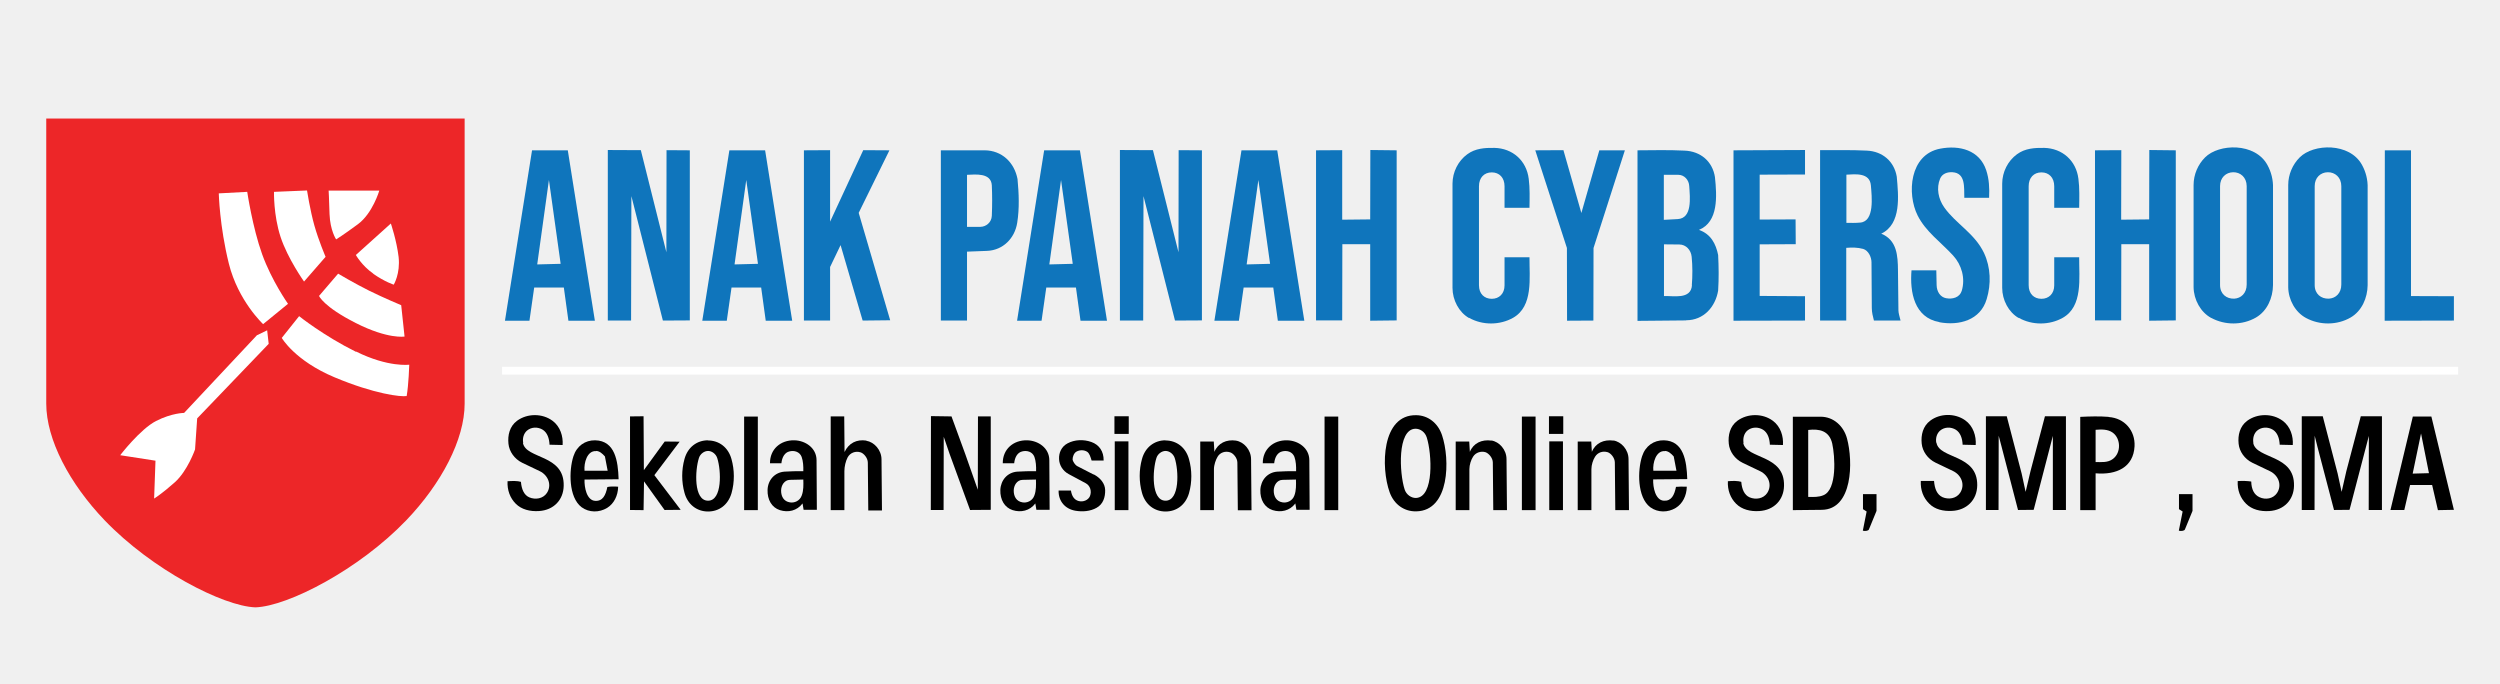
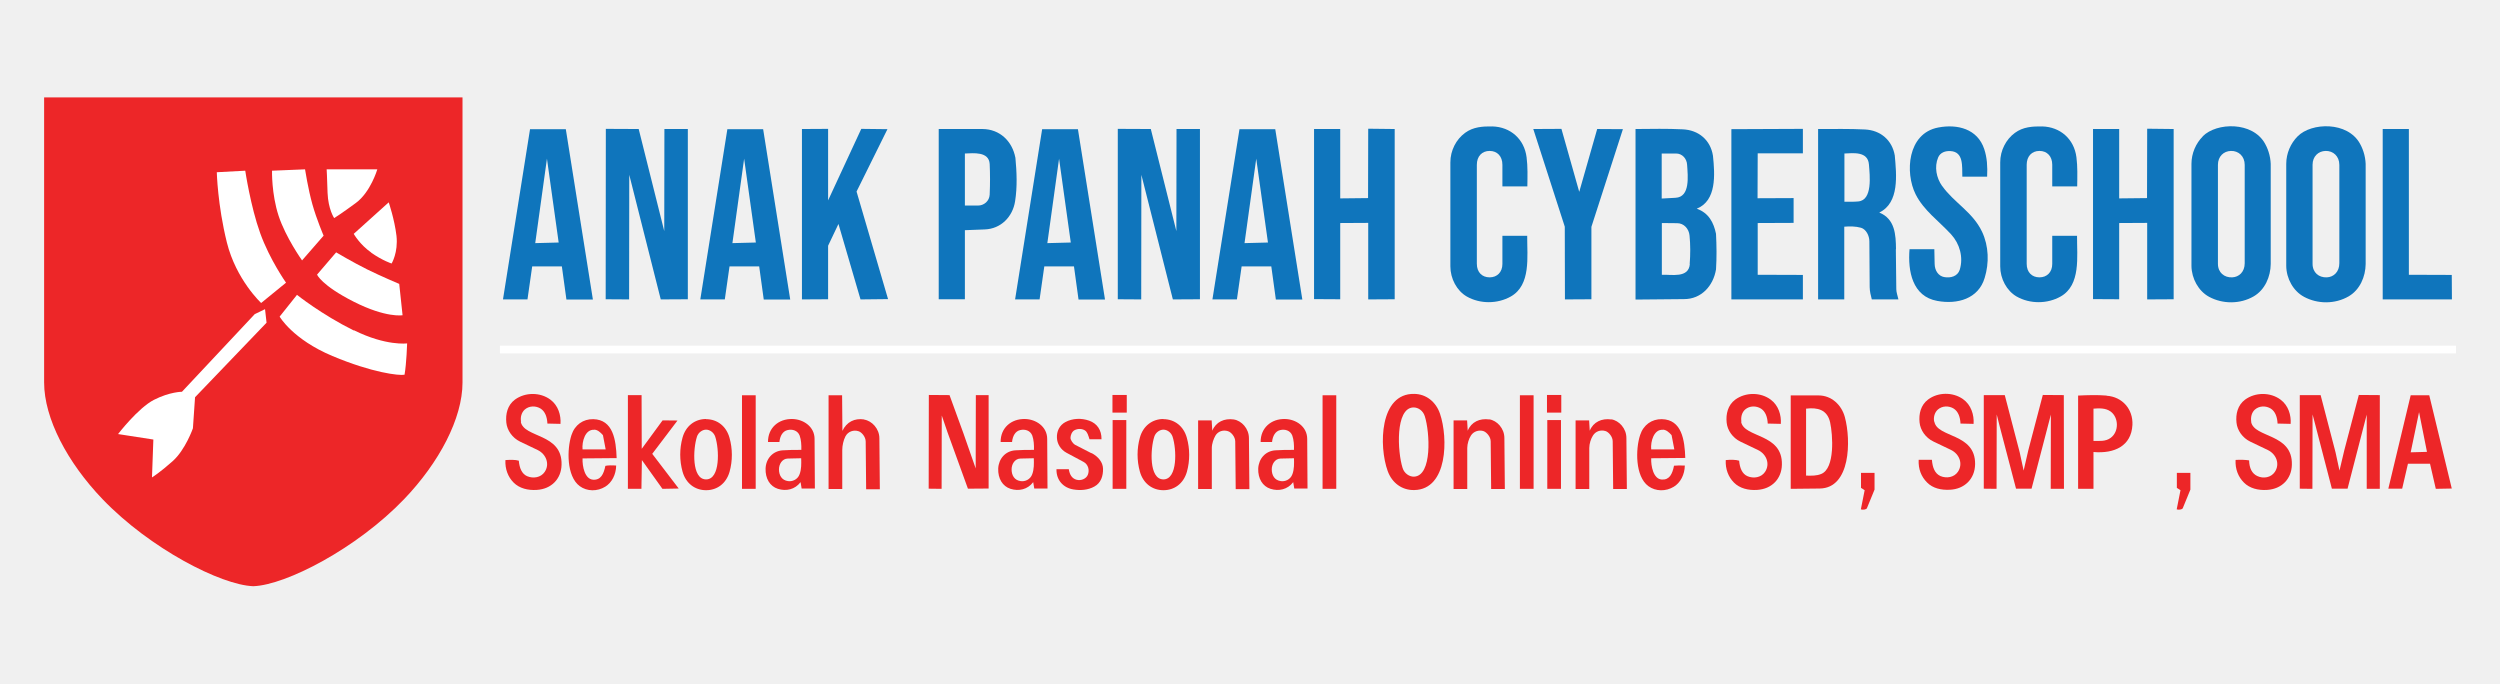
<svg xmlns="http://www.w3.org/2000/svg" id="Layer_1" version="1.1" viewBox="0 0 1643.2 449.2">
  <defs>
    <style>
      .st0 {
        fill: #0f75bc;
      }

      .st1 {
        fill: #fff;
      }

      .st2 {
        fill: #ed2628;
      }
    </style>
  </defs>
-   <rect class="st1" x="330" y="241.1" width="1285.7" height="5.1" />
+   <rect class="st1" x="328.6" y="227.2" width="1285.7" height="5.1" />
  <g>
-     <polygon points="1551.7 273.6 1542.2 309.7 1539.1 323.3 1536.5 311.3 1526.7 273.6 1512.9 273.6 1512.9 335.2 1521.3 335.2 1521.4 286.4 1523.2 293.6 1534.1 335.2 1544.3 335.1 1557 286.5 1556.9 335.2 1565.6 335.2 1565.6 273.6 1551.7 273.6" />
-     <polygon points="1344.1 273.6 1334.6 309.7 1331.4 323.3 1328.8 311.3 1319 273.6 1305.3 273.6 1305.3 335.2 1313.6 335.2 1313.7 286.4 1315.6 293.6 1326.4 335.2 1336.7 335.1 1349.3 286.5 1349.3 335.2 1357.9 335.2 1357.9 273.6 1344.1 273.6" />
-     <polygon points="642.8 273.7 642.7 321.9 634.5 298.6 625.4 273.7 611.9 273.5 611.8 335.2 620.2 335.2 620.3 287.1 624.1 298.2 637.6 335.2 651.2 335.1 651.2 273.7 642.8 273.7" />
-     <path d="M1196.7,273.9h-18.3s0,61.4,0,61.4l19-.2c20.4-.2,20.7-31.7,16.6-46.9-2.2-8.2-8.9-14.3-17.3-14.3ZM1198.5,325.5c-3.1,1.3-6.4,1.2-10,1.1v-44c7.5-.9,13.9.6,15.8,9,1.8,8.2,3.3,30.2-5.8,33.9Z" />
-     <path d="M930.9,272.9c-22.9-.5-23.4,34.4-17.5,50.7,2.9,8,9.6,12.7,17.5,12.5,22-.4,22.3-34.2,16.9-50.1-2.7-8-9.2-13-16.9-13.1ZM930.7,327.3c-3,.1-6.4-2.1-7.5-5.7-3.4-10.6-4.9-39.3,7-39.8,3.3-.1,6.5,2.2,7.6,5.8,3.3,10.4,5,39.2-7.1,39.7Z" />
-     <path d="M1598.1,273.8h-12.2s-14.7,61.4-14.7,61.4h9.1s3.8-16.4,3.8-16.4h14.5s3.8,16.5,3.8,16.5l10.5-.2-14.8-61.3ZM1585.8,311.3l5.5-26.4,5.2,26.1-10.8.3Z" />
-     <path d="M343.9,291.1c-.6-3,.3-6.1,2.4-8,3-2.6,7.3-2.6,10.5-.6,2.9,1.9,4.2,5.5,4.4,9.8l8.6.2c.4-5.7-1.5-12.1-6.6-15.9-6.7-5-16.6-5-23.4,0-4.8,3.6-6.2,9.4-5.6,15.1.5,5,3.9,10,9.1,12.5l11.5,5.5c5.6,2.7,8.1,9.3,4.6,14.4-2.5,3.7-7.5,4.5-11.5,2.8-3.5-1.5-5.1-5.4-5.5-10.2-2.3-.7-5.7-.6-8.8-.4-.3,5.9,1.7,11.1,5.4,14.8,3.8,3.8,9.4,5.2,15.3,4.8,9.6-.6,16-7.3,16.2-16.5.6-20.9-24.8-17.5-26.8-28.3Z" />
-     <path d="M1146,291.1c-.5-3,.3-6.1,2.4-8,3-2.6,7.3-2.6,10.5-.6,2.9,1.9,4.2,5.5,4.4,9.8l8.6.2c.4-5.7-1.5-12.1-6.6-15.9-6.7-5-16.6-5-23.4,0-4.8,3.6-6.2,9.4-5.6,15.1.5,5,3.9,10,9.1,12.5l11.5,5.5c5.6,2.7,8.1,9.2,4.6,14.4-2.5,3.7-7.5,4.5-11.5,2.8-3.5-1.5-5.1-5.4-5.5-10.2-2.2-.7-5.7-.7-8.8-.4-.3,5.9,1.7,11.1,5.4,14.8,3.8,3.8,9.4,5.2,15.3,4.8,9.6-.6,16-7.3,16.2-16.5.6-20.9-24.9-17.5-26.8-28.3Z" />
-     <path d="M1272.7,291.1c-.6-3,.3-6.1,2.4-8,3-2.6,7.3-2.6,10.5-.6,2.9,1.9,4.2,5.5,4.4,9.8l8.6.2c.4-5.9-1.6-12.5-7-16.3-6.7-4.7-16.4-4.6-22.9.3-4.8,3.6-6.2,9.4-5.6,15.1.5,5,3.9,10,9.1,12.5l11.5,5.5c5.6,2.7,8.1,9.2,4.6,14.4-2.5,3.7-7.5,4.5-11.5,2.8-3.7-1.7-5.2-5.6-5.6-10.7h-8.7c-.3,6.1,1.7,11.1,5.5,14.9,3.8,3.9,9.4,5.1,15,4.8,9.4-.4,16.5-6.9,16.6-16.9.2-20.5-24.9-17.1-26.8-27.9Z" />
-     <path d="M1481.1,291.1c-.5-3,.3-6.1,2.4-8,3-2.6,7.3-2.6,10.5-.6,2.9,1.9,4.2,5.5,4.4,9.8l8.6.2c.4-5.7-1.5-12.1-6.6-15.9-6.7-5-16.6-5-23.4,0-4.8,3.6-6.2,9.4-5.6,15.1.5,5,3.9,10,9.1,12.5l11.5,5.5c5.6,2.7,8.1,9.2,4.6,14.4-2.5,3.7-7.5,4.6-11.5,2.7-3.5-1.6-5.3-5.2-5.4-10.3-2.6-.4-5.7-.5-8.9-.3-.3,6,1.7,11.1,5.5,14.9,3.8,3.8,9.4,5.2,15.3,4.8,9.6-.6,16-7.3,16.2-16.5.6-20.9-24.9-17.5-26.8-28.3Z" />
-     <path d="M1386,274c-6.1-.5-12.5-.3-18.7,0v61.3s10.1,0,10.1,0v-24.2c13.8,1.2,24.9-4,25.6-17.8.5-10.2-6.5-18.5-17-19.2ZM1388.7,301.7c-3.3,2.5-7.5,2-11.3,2v-21.2c3.7-.3,8-.5,11.3,1.9,5.3,3.9,5.6,13.2,0,17.3Z" />
-     <path d="M569.5,289.6c-6.4-1-11.6,1.6-14.4,7.5l-.2-23.4h-8.9s0,61.6,0,61.6h9c0,0,0-25.6,0-25.6,0-3,.8-6.5,2.1-9,1.7-3.2,5.3-4.4,8.5-3.4,2.1.6,4.8,3.7,4.8,6.8l.3,31.4h9c0,0-.3-33.5-.3-33.5,0-6.3-4.9-11.5-10-12.3Z" />
-     <polygon points="446.7 290.3 436.9 290.2 423.2 309 423 273.6 414.1 273.7 414.1 335.2 423 335.3 423.3 316.4 436.8 335.2 447.4 335.1 430.1 312.3 446.7 290.3" />
-     <path d="M1060.5,289.6c-6.3-.9-11.8,1.6-14.2,7.4l-.4-6.8h-8.9s0,45.1,0,45.1h9s0-26.9,0-26.9c0-2.9,1.1-6.2,2.4-8.2,1.8-2.9,5.1-3.9,8.2-3,2.1.6,4.8,3.7,4.8,6.8l.3,31.3h9s-.3-33.5-.3-33.5c0-6.3-4.8-11.5-10-12.3Z" />
-     <path d="M812.4,289.6c-6.3-.9-11.8,1.6-14.2,7.4l-.4-6.8h-8.9s0,45.1,0,45.1h9s0-26.9,0-26.9c0-2.9,1.2-6.2,2.4-8.2,1.7-2.9,5.2-3.9,8.2-2.9,2.1.6,4.8,3.7,4.8,6.8l.3,31.3h9s-.3-33.5-.3-33.5c0-6.3-4.8-11.5-10-12.3Z" />
-     <path d="M980.3,289.6c-6.3-.9-11.8,1.6-14.2,7.4l-.4-6.8h-8.9s0,45.1,0,45.1h9s0-26.9,0-26.9c0-2.9,1.1-6.2,2.4-8.2,1.8-2.9,5.3-3.8,8.1-3,2.2.7,4.9,3.8,4.9,6.8l.3,31.3h9s-.3-33.5-.3-33.5c0-6.3-4.8-11.5-10-12.3Z" />
-     <path d="M522.1,289.4c-9.1-.2-16.1,5.9-16,15.1h7.5c.4-4,2.2-7.1,5.3-7.8,3.1-.8,6.7.2,8,3.6,1,2.8,1.2,6.3,1.1,9.4-4.5,0-8.3,0-12.4.3-6.4.5-10.9,5.5-11.1,12-.2,6.5,2.8,11.6,8.1,13.3,5.4,1.7,11.2.5,14.9-4.4l.7,4.2h8.7c0,0-.2-32.6-.2-32.6,0-8.1-7.4-13-14.7-13.1ZM527,325.6c-1.3,3.8-5.1,5.1-7.8,4.6-3.9-.6-5.8-3.7-5.8-7.7,0-3.3,2-7,5.8-7.1l8.8-.2c.1,3.6.2,7.1-1,10.4Z" />
-     <path d="M675.1,289.4c-9.1-.2-16.1,5.9-16,15.1h7.5c.4-4,2.2-7.1,5.3-7.8,3.1-.8,6.7.2,8,3.6,1,2.8,1.2,6.3,1.1,9.4-4.5,0-8.3,0-12.4.3-6.4.5-10.8,5.5-11.1,12-.2,6.5,2.8,11.6,8.1,13.3,5.4,1.7,11.2.5,14.9-4.4l.7,4.2h8.7c0,0-.2-32.6-.2-32.6,0-8.1-7.4-13-14.7-13.1ZM679.9,325.6c-1.3,3.8-5.1,5.1-7.8,4.6-3.9-.6-5.8-3.7-5.8-7.7,0-3.3,2-7,5.8-7.1l8.8-.2c.1,3.6.2,7.1-1,10.4Z" />
-     <path d="M846,289.4c-9.1-.2-16.1,5.9-16,15.1h7.5c.4-4,2.2-7.1,5.3-7.8,3.1-.8,6.7.2,8,3.6,1,2.8,1.2,6.3,1.1,9.4-4.5,0-8.3,0-12.4.3-6.4.5-10.8,5.5-11.1,12-.2,6.5,2.8,11.6,8.1,13.3,5.4,1.7,11.2.5,14.9-4.4l.7,4.2h8.7c0,0-.2-32.6-.2-32.6,0-8.1-7.4-13-14.7-13.1ZM850.8,325.6c-1.3,3.8-5.1,5.1-7.8,4.6-3.9-.6-5.8-3.7-5.8-7.7,0-3.3,2-7,5.8-7.1l8.8-.2c.1,3.6.2,7.1-1,10.4Z" />
-     <path d="M465.4,289.4c-7.4,0-13.4,4.6-15.5,12.3-2,7.2-2,15,0,22.2,2.1,7.7,8.1,12.3,15.5,12.3,7.1,0,13.1-4.2,15.4-12,2.1-7.4,2-15.3,0-22.4-2.1-7.7-8.1-12.3-15.5-12.3ZM465.4,329.1c-9.6,0-8.6-20.1-6-28.1.9-2.8,3.6-4.6,6-4.6,2.5,0,5.1,1.9,6,4.6,2.7,8.2,3.4,28.1-6,28.1Z" />
-     <path d="M766.1,289.4c-7.4,0-13.4,4.6-15.5,12.3-2,7.2-2,15,0,22.2,2.1,7.7,8.1,12.3,15.5,12.3,7.1,0,13.1-4.2,15.4-12,2.1-7.4,2-15.3,0-22.4-2.1-7.7-8.1-12.3-15.5-12.3ZM766.1,329.1c-9.6,0-8.6-20.1-6-28.1.9-2.8,3.6-4.6,6-4.6,2.5,0,5.1,1.9,6,4.6,2.7,8.2,3.4,28.1-6,28.1Z" />
-     <path d="M1109,314.9c-.4-11.9-2.3-25.2-15.4-25.5-6.6-.1-12.1,3.7-14.3,10.5-3,9.2-3.3,27,5.4,33.5,4.9,3.6,11.6,3.6,16.8.4,4.4-2.7,7.1-8,7.2-13.9-2.4-.1-5.6-.1-7.1.1-1.1,5.5-3,9.4-8,9.1-5.6-.3-7.2-8.9-7-14l22.4-.2ZM1094.4,296.4c2.2.1,4,1.7,5.7,3.6l1.8,9.4h-15.2c-.5-5.1,1.7-13.3,7.6-12.9Z" />
-     <path d="M406.6,314.9c-.4-11.9-2.3-25.2-15.4-25.5-6.6-.1-12.1,3.7-14.3,10.5-3,9.2-3.3,27,5.4,33.5,4.9,3.6,11.6,3.6,16.8.4,4.4-2.7,7.1-8,7.2-13.9-2.4-.2-5.5-.2-7.1.2-1.1,5.4-3,9.4-8,9.1-5.6-.3-7.2-8.9-7-14l22.4-.2ZM391.9,296.4c2.2.1,4,1.7,5.7,3.6l1.8,9.4h-15.2c-.5-5.1,1.7-13.3,7.6-12.9Z" />
-     <path d="M718.8,311.9l-10.7-5.5c-1.5-.8-3-3.1-3.1-4.5,0-1.7.9-4.2,2.6-5.1,2.2-1.2,5-1.1,6.9.1,1.6,1,2.2,3.3,3,5.8h7.9c.1-6.1-3-10.4-8.1-12.2-5.1-1.8-10.9-1.6-15.6.9-4,2.1-5.8,6.2-5.6,10.3.1,3.9,2.4,7.8,6.3,9.9l11.2,6c3,1.6,4.1,5.3,2.8,8.5-1,2.5-4.4,4.1-7.5,3.2-2.8-.8-4.4-3.1-5-6.9h-8.1c-.2,7.1,4.4,12.2,11.1,13.3,4.6.8,9.7.4,13.8-1.9,4.4-2.4,5.8-7,5.7-11.7-.1-4.2-3-7.9-7.5-10.3Z" />
-     <rect x="489.1" y="273.8" width="9" height="61.5" />
-     <rect x="1000.3" y="273.8" width="9" height="61.5" />
-     <rect x="870.6" y="273.8" width="9" height="61.5" />
-     <rect x="732.7" y="290.1" width="9" height="45.2" />
-     <rect x="1018.3" y="290.1" width="9" height="45.2" />
-     <path d="M1224.4,334.6l2.5,1.6-2.5,12.6c1.2.4,3.6.2,4-.8l5-12.2v-11c0,0-8.9,0-8.9,0v9.8Z" />
-     <path d="M1432.1,334.6l2.5,1.6-2.5,12.6c1.2.4,3.6.2,4-.8l5-12.2v-11c0,0-8.9,0-8.9,0v9.8Z" />
+     <polygon class="st2" points="1550.4 259.6 1540.9 295.8 1537.7 309.3 1535.1 297.3 1525.3 259.7 1511.6 259.7 1511.6 321.2 1519.9 321.3 1520 272.4 1521.9 279.6 1532.7 321.2 1543 321.2 1555.6 272.5 1555.6 321.3 1564.2 321.3 1564.2 259.7 1550.4 259.6" />
+     <polygon class="st2" points="1342.7 259.6 1333.2 295.8 1330.1 309.3 1327.5 297.3 1317.7 259.7 1303.9 259.7 1303.9 321.2 1312.3 321.3 1312.4 272.4 1314.2 279.6 1325.1 321.2 1335.3 321.2 1348 272.5 1347.9 321.3 1356.6 321.3 1356.5 259.7 1342.7 259.6" />
+     <polygon class="st2" points="641.4 259.7 641.3 307.9 633.2 284.7 624.1 259.7 610.5 259.6 610.4 321.2 618.9 321.3 619 273.1 622.8 284.2 636.2 321.2 649.8 321.1 649.8 259.7 641.4 259.7" />
+     <path class="st2" d="M1195.3,259.9h-18.3s0,61.4,0,61.4l19-.2c20.4-.2,20.7-31.7,16.6-46.9-2.2-8.2-8.9-14.3-17.3-14.3ZM1197.1,311.5c-3.1,1.3-6.4,1.2-10,1.1v-44c7.5-.9,13.9.6,15.8,9,1.8,8.2,3.3,30.2-5.8,33.9Z" />
+     <path class="st2" d="M929.6,258.9c-22.9-.5-23.4,34.4-17.5,50.7,2.9,8,9.6,12.7,17.5,12.5,22-.4,22.3-34.2,16.9-50.1-2.7-8-9.2-13-16.9-13.1ZM929.4,313.3c-3,.1-6.4-2.1-7.5-5.7-3.4-10.6-4.9-39.3,7-39.8,3.3-.1,6.5,2.2,7.6,5.8,3.3,10.4,5,39.2-7.1,39.7Z" />
+     <path class="st2" d="M1596.7,259.8h-12.2s-14.7,61.4-14.7,61.4h9.1s3.8-16.4,3.8-16.4h14.5s3.8,16.5,3.8,16.5l10.5-.2-14.8-61.3ZM1584.5,297.3l5.5-26.4,5.2,26.1-10.8.3Z" />
+     <path class="st2" d="M342.5,277.2c-.6-3,.3-6.1,2.4-8,3-2.6,7.3-2.6,10.5-.6,2.9,1.9,4.2,5.5,4.4,9.8l8.6.2c.4-5.7-1.5-12.1-6.6-15.9-6.7-5-16.6-5-23.4,0-4.8,3.6-6.2,9.4-5.6,15.1.5,5,3.9,10,9.1,12.5l11.5,5.5c5.6,2.7,8.1,9.3,4.6,14.4-2.5,3.7-7.5,4.5-11.5,2.8-3.5-1.5-5.1-5.4-5.5-10.2-2.3-.7-5.7-.6-8.8-.4-.3,5.9,1.7,11.1,5.4,14.8,3.8,3.8,9.4,5.2,15.3,4.8,9.6-.6,16-7.3,16.2-16.5.6-20.9-24.8-17.5-26.8-28.3Z" />
+     <path class="st2" d="M1144.6,277.2c-.5-3,.3-6.1,2.4-8,3-2.6,7.3-2.6,10.5-.6,2.9,1.9,4.2,5.5,4.4,9.8l8.6.2c.4-5.7-1.5-12.1-6.6-15.9-6.7-5-16.6-5-23.4,0-4.8,3.6-6.2,9.4-5.6,15.1.5,5,3.9,10,9.1,12.5l11.5,5.5c5.6,2.7,8.1,9.2,4.6,14.4-2.5,3.7-7.5,4.5-11.5,2.8-3.5-1.5-5.1-5.4-5.5-10.2-2.2-.7-5.7-.7-8.8-.4-.3,5.9,1.7,11.1,5.4,14.8,3.8,3.8,9.4,5.2,15.3,4.8,9.6-.6,16-7.3,16.2-16.5.6-20.9-24.9-17.5-26.8-28.3Z" />
+     <path class="st2" d="M1271.3,277.2c-.6-3,.3-6.1,2.4-8,3-2.6,7.3-2.6,10.5-.6,2.9,1.9,4.2,5.5,4.4,9.8l8.6.2c.4-5.9-1.6-12.5-7-16.3-6.7-4.7-16.4-4.6-22.9.3-4.8,3.6-6.2,9.4-5.6,15.1.5,5,3.9,10,9.1,12.5l11.5,5.5c5.6,2.7,8.1,9.2,4.6,14.4-2.5,3.7-7.5,4.5-11.5,2.8-3.7-1.7-5.2-5.6-5.6-10.7h-8.7c-.3,6.1,1.7,11.1,5.5,14.9,3.8,3.9,9.4,5.1,15,4.8,9.4-.4,16.5-6.9,16.6-16.9.2-20.5-24.9-17.1-26.8-27.9Z" />
+     <path class="st2" d="M1479.7,277.2c-.5-3,.3-6.1,2.4-8,3-2.6,7.3-2.6,10.5-.6,2.9,1.9,4.2,5.5,4.4,9.8l8.6.2c.4-5.7-1.5-12.1-6.6-15.9-6.7-5-16.6-5-23.4,0-4.8,3.6-6.2,9.4-5.6,15.1.5,5,3.9,10,9.1,12.5l11.5,5.5c5.6,2.7,8.1,9.2,4.6,14.4-2.5,3.7-7.5,4.6-11.5,2.7-3.5-1.6-5.3-5.2-5.4-10.3-2.6-.4-5.7-.5-8.9-.3-.3,6,1.7,11.1,5.5,14.9,3.8,3.8,9.4,5.2,15.3,4.8,9.6-.6,16-7.3,16.2-16.5.6-20.9-24.9-17.5-26.8-28.3Z" />
+     <path class="st2" d="M1384.6,260c-6.1-.5-12.5-.3-18.7,0v61.3s10.1,0,10.1,0v-24.2c13.8,1.2,24.9-4,25.6-17.8.5-10.2-6.5-18.5-17-19.2ZM1387.3,287.8c-3.3,2.5-7.5,2-11.3,2v-21.2c3.7-.3,8-.5,11.3,1.9,5.3,3.9,5.6,13.2,0,17.3Z" />
+     <path class="st2" d="M568.1,275.7c-6.4-1-11.6,1.6-14.4,7.5l-.2-23.4h-8.9s0,61.6,0,61.6h9c0,0,0-25.6,0-25.6,0-3,.8-6.5,2.1-9,1.7-3.2,5.3-4.4,8.5-3.4,2.1.6,4.8,3.7,4.8,6.8l.3,31.4h9c0,0-.3-33.5-.3-33.5,0-6.3-4.9-11.5-10-12.3Z" />
+     <polygon class="st2" points="445.3 276.4 435.5 276.3 421.8 295 421.7 259.7 412.7 259.7 412.7 321.3 421.6 321.3 421.9 302.4 435.4 321.3 446.1 321.1 428.7 298.3 445.3 276.4" />
+     <path class="st2" d="M1059.1,275.7c-6.3-.9-11.8,1.6-14.2,7.4l-.4-6.8h-8.9s0,45.1,0,45.1h9s0-26.9,0-26.9c0-2.9,1.1-6.2,2.4-8.2,1.8-2.9,5.1-3.9,8.2-3,2.1.6,4.8,3.7,4.8,6.8l.3,31.3h9s-.3-33.5-.3-33.5c0-6.3-4.8-11.5-10-12.3Z" />
+     <path class="st2" d="M811,275.7c-6.3-.9-11.8,1.6-14.2,7.4l-.4-6.8h-8.9s0,45.1,0,45.1h9s0-26.9,0-26.9c0-2.9,1.2-6.2,2.4-8.2,1.7-2.9,5.2-3.9,8.2-2.9,2.1.6,4.8,3.7,4.8,6.8l.3,31.3h9s-.3-33.5-.3-33.5c0-6.3-4.8-11.5-10-12.3Z" />
+     <path class="st2" d="M978.9,275.7c-6.3-.9-11.8,1.6-14.2,7.4l-.4-6.8h-8.9s0,45.1,0,45.1h9s0-26.9,0-26.9c0-2.9,1.1-6.2,2.4-8.2,1.8-2.9,5.3-3.8,8.1-3,2.2.7,4.9,3.8,4.9,6.8l.3,31.3h9s-.3-33.5-.3-33.5c0-6.3-4.8-11.5-10-12.3Z" />
+     <path class="st2" d="M520.8,275.4c-9.1-.2-16.1,5.9-16,15.1h7.5c.4-4,2.2-7.1,5.3-7.8,3.1-.8,6.7.2,8,3.6,1,2.8,1.2,6.3,1.1,9.4-4.5,0-8.3,0-12.4.3-6.4.5-10.9,5.5-11.1,12-.2,6.5,2.8,11.6,8.1,13.3,5.4,1.7,11.2.5,14.9-4.4l.7,4.2h8.7c0,0-.2-32.6-.2-32.6,0-8.1-7.4-13-14.7-13.1ZM525.6,311.6c-1.3,3.8-5.1,5.1-7.8,4.6-3.9-.6-5.8-3.7-5.8-7.7,0-3.3,2-7,5.8-7.1l8.8-.2c.1,3.6.2,7.1-1,10.4Z" />
+     <path class="st2" d="M673.7,275.4c-9.1-.2-16.1,5.9-16,15.1h7.5c.4-4,2.2-7.1,5.3-7.8,3.1-.8,6.7.2,8,3.6,1,2.8,1.2,6.3,1.1,9.4-4.5,0-8.3,0-12.4.3-6.4.5-10.8,5.5-11.1,12-.2,6.5,2.8,11.6,8.1,13.3,5.4,1.7,11.2.5,14.9-4.4l.7,4.2h8.7c0,0-.2-32.6-.2-32.6,0-8.1-7.4-13-14.7-13.1ZM678.5,311.6c-1.3,3.8-5.1,5.1-7.8,4.6-3.9-.6-5.8-3.7-5.8-7.7,0-3.3,2-7,5.8-7.1l8.8-.2c.1,3.6.2,7.1-1,10.4Z" />
+     <path class="st2" d="M844.6,275.4c-9.1-.2-16.1,5.9-16,15.1h7.5c.4-4,2.2-7.1,5.3-7.8,3.1-.8,6.7.2,8,3.6,1,2.8,1.2,6.3,1.1,9.4-4.5,0-8.3,0-12.4.3-6.4.5-10.8,5.5-11.1,12-.2,6.5,2.8,11.6,8.1,13.3,5.4,1.7,11.2.5,14.9-4.4l.7,4.2h8.7c0,0-.2-32.6-.2-32.6,0-8.1-7.4-13-14.7-13.1ZM849.5,311.6c-1.3,3.8-5.1,5.1-7.8,4.6-3.9-.6-5.8-3.7-5.8-7.7,0-3.3,2-7,5.8-7.1l8.8-.2c.1,3.6.2,7.1-1,10.4Z" />
+     <path class="st2" d="M464.1,275.4c-7.4,0-13.4,4.6-15.5,12.3-2,7.2-2,15,0,22.2,2.1,7.7,8.1,12.3,15.5,12.3,7.1,0,13.1-4.2,15.4-12,2.1-7.4,2-15.3,0-22.4-2.1-7.7-8.1-12.3-15.5-12.3ZM464.1,315.1c-9.6,0-8.6-20.1-6-28.1.9-2.8,3.6-4.6,6-4.6,2.5,0,5.1,1.9,6,4.6,2.7,8.2,3.4,28.1-6,28.1Z" />
+     <path class="st2" d="M764.7,275.4c-7.4,0-13.4,4.6-15.5,12.3-2,7.2-2,15,0,22.2,2.1,7.7,8.1,12.3,15.5,12.3,7.1,0,13.1-4.2,15.4-12,2.1-7.4,2-15.3,0-22.4-2.1-7.7-8.1-12.3-15.5-12.3ZM764.7,315.1c-9.6,0-8.6-20.1-6-28.1.9-2.8,3.6-4.6,6-4.6,2.5,0,5.1,1.9,6,4.6,2.7,8.2,3.4,28.1-6,28.1Z" />
+     <path class="st2" d="M1107.7,301c-.4-11.9-2.3-25.2-15.4-25.5-6.6-.1-12.1,3.7-14.3,10.5-3,9.2-3.3,27,5.4,33.5,4.9,3.6,11.6,3.6,16.8.4,4.4-2.7,7.1-8,7.2-13.9-2.4-.1-5.6-.1-7.1.1-1.1,5.5-3,9.4-8,9.1-5.6-.3-7.2-8.9-7-14l22.4-.2ZM1093,282.4c2.2.1,4,1.7,5.7,3.6l1.8,9.4h-15.2c-.5-5.1,1.7-13.3,7.6-12.9Z" />
+     <path class="st2" d="M405.3,301c-.4-11.9-2.3-25.2-15.4-25.5-6.6-.1-12.1,3.7-14.3,10.5-3,9.2-3.3,27,5.4,33.5,4.9,3.6,11.6,3.6,16.8.4,4.4-2.7,7.1-8,7.2-13.9-2.4-.2-5.5-.2-7.1.2-1.1,5.4-3,9.4-8,9.1-5.6-.3-7.2-8.9-7-14l22.4-.2ZM390.6,282.4c2.2.1,4,1.7,5.7,3.6l1.8,9.4h-15.2c-.5-5.1,1.7-13.3,7.6-12.9Z" />
+     <path class="st2" d="M717.4,297.9l-10.7-5.5c-1.5-.8-3-3.1-3.1-4.5,0-1.7.9-4.2,2.6-5.1,2.2-1.2,5-1.1,6.9.1,1.6,1,2.2,3.3,3,5.8h7.9c.1-6.1-3-10.4-8.1-12.2-5.1-1.8-10.9-1.6-15.6.9-4,2.1-5.8,6.2-5.6,10.3.1,3.9,2.4,7.8,6.3,9.9l11.2,6c3,1.6,4.1,5.3,2.8,8.5-1,2.5-4.4,4.1-7.5,3.2-2.8-.8-4.4-3.1-5-6.9h-8.1c-.2,7.1,4.4,12.2,11.1,13.3,4.6.8,9.7.4,13.8-1.9,4.4-2.4,5.8-7,5.7-11.7-.1-4.2-3-7.9-7.5-10.3Z" />
+     <rect class="st2" x="487.7" y="259.8" width="9" height="61.5" />
+     <rect class="st2" x="999" y="259.8" width="9" height="61.5" />
+     <rect class="st2" x="869.3" y="259.8" width="9" height="61.5" />
+     <rect class="st2" x="731.3" y="276.1" width="9" height="45.2" />
+     <rect class="st2" x="1017" y="276.1" width="9" height="45.2" />
+     <path class="st2" d="M1223.1,320.6l2.5,1.6-2.5,12.6c1.2.4,3.6.2,4-.8l5-12.2v-11c0,0-8.9,0-8.9,0v9.8Z" />
+     <path class="st2" d="M1430.7,320.6l2.5,1.6-2.5,12.6c1.2.4,3.6.2,4-.8l5-12.2v-11c0,0-8.9,0-8.9,0v9.8Z" />
+     <rect class="st2" x="1016.8" y="259.6" width="9.4" height="11.6" />
+     <rect class="st2" x="731.2" y="259.6" width="9.4" height="11.6" />
  </g>
-   <rect x="1018.1" y="273.6" width="9.4" height="11.6" />
-   <rect x="732.5" y="273.6" width="9.4" height="11.6" />
  <g>
-     <path class="st2" d="M30.4,77.9v187.4c0,23.6,15.3,52.6,38.4,76.7,31.2,32.5,77.8,56.4,99,57.2,0,0,0,0,.1,0,0,0,.1,0,.1,0,21.3-.8,67.8-24.7,99-57.2,23.1-24.1,38.4-53.1,38.4-76.7V77.9H30.4Z" />
+     <path class="st2" d="M29,64v187.4c0,23.6,15.3,52.6,38.4,76.7,31.2,32.5,77.8,56.4,99,57.2,0,0,0,0,.1,0,0,0,.1,0,.1,0,21.3-.8,67.8-24.7,99-57.2,23.1-24.1,38.4-53.1,38.4-76.7V64H29Z" />
    <g>
-       <path class="st1" d="M221,157.3s4.6-2.8,14.2-9.9c9.7-7.1,14.1-22.1,14.1-22.1h-33.3s.3,4.6.6,15.4c.4,10.8,4.3,16.6,4.3,16.6Z" />
-       <path class="st1" d="M245.4,180c7.6,5.3,13.4,7.1,13.4,7.1,0,0,4.4-7.2,3.2-18.2-1.3-10.9-5.1-22-5.1-22l-23,20.7s3.9,7,11.5,12.3Z" />
-       <path class="st1" d="M222.3,179.8l-12.6,14.7s2.8,7,24.1,17.8c21.3,10.8,32.1,8.9,32.1,8.9l-2.2-20.6s-11.7-4.9-21-9.5-20.6-11.3-20.6-11.3Z" />
-       <path class="st1" d="M233.9,231.2c-21.2-10.5-37.3-23.4-37.3-23.4l-11.4,14.3s8.5,14.9,34.7,25.9c26.2,11,43.8,13,47.4,12.3,1.3-7.5,1.7-20.6,1.7-20.6,0,0-13.7,1.9-34.9-8.6Z" />
-       <path class="st1" d="M199.8,185.1l14.2-16.3s-4.6-10.7-7.4-20.7-4.8-22.9-4.8-22.9l-21.7.9s-.4,15.2,4.3,29.6c4.7,14.3,15.4,29.3,15.4,29.3Z" />
-       <path class="st1" d="M173,213l16.3-13.3s-10.7-15.1-17-32.6c-6.3-17.5-9.8-41-9.8-41l-18.7,1s.5,21.5,6.6,46.1c6.1,24.6,22.6,39.9,22.6,39.9Z" />
-       <path class="st1" d="M169,220.2l-48,51.2s-8,0-18.4,5.3c-10.4,5.3-23.6,22.5-23.6,22.5l23.2,3.6-.9,24.9s5.2-3.2,13.6-10.7c8.4-7.5,13.3-21.6,13.3-21.6l1.4-20.4,47-49-1-8.9-6.6,3.2Z" />
+       <path class="st1" d="M219.7,143.3s4.6-2.8,14.2-9.9c9.7-7.1,14.1-22.1,14.1-22.1h-33.3s.3,4.6.6,15.4c.4,10.8,4.3,16.6,4.3,16.6Z" />
+       <path class="st1" d="M244,166.1c7.6,5.3,13.4,7.1,13.4,7.1,0,0,4.4-7.2,3.2-18.2-1.3-10.9-5.1-22-5.1-22l-23,20.7s3.9,7,11.5,12.3Z" />
+       <path class="st1" d="M221,165.8l-12.6,14.7s2.8,7,24.1,17.8c21.3,10.8,32.1,8.9,32.1,8.9l-2.2-20.6s-11.7-4.9-21-9.5-20.6-11.3-20.6-11.3Z" />
+       <path class="st1" d="M232.5,217.2c-21.2-10.5-37.3-23.4-37.3-23.4l-11.4,14.3s8.5,14.9,34.7,25.9c26.2,11,43.8,13,47.4,12.3,1.3-7.5,1.7-20.6,1.7-20.6,0,0-13.7,1.9-34.9-8.6Z" />
+       <path class="st1" d="M198.5,171.2l14.2-16.3s-4.6-10.7-7.4-20.7-4.8-22.9-4.8-22.9l-21.7.9s-.4,15.2,4.3,29.6c4.7,14.3,15.4,29.3,15.4,29.3Z" />
+       <path class="st1" d="M171.7,199.1l16.3-13.3s-10.7-15.1-17-32.6c-6.3-17.5-9.8-41-9.8-41l-18.7,1s.5,21.5,6.6,46.1c6.1,24.6,22.6,39.9,22.6,39.9Z" />
+       <path class="st1" d="M167.6,206.3l-48,51.2s-8,0-18.4,5.3c-10.4,5.3-23.6,22.5-23.6,22.5l23.2,3.6-.9,24.9s5.2-3.2,13.6-10.7c8.4-7.5,13.3-21.6,13.3-21.6l1.4-20.4,47-49-1-8.9-6.6,3.2Z" />
    </g>
  </g>
-   <polygon class="st0" points="751.6 128.9 772.3 210.7 790 210.6 790 98.8 774.7 98.7 774.6 165.8 757.8 98.7 736.1 98.6 736.1 210.7 751.4 210.7 751.6 128.9" />
-   <polygon class="st0" points="415 128.9 435.7 210.7 453.4 210.6 453.4 98.8 438.1 98.7 438 165.8 421.2 98.7 399.5 98.6 399.5 210.7 414.8 210.7 415 128.9" />
-   <path class="st0" d="M1108.3,210.5c11.4,0,19.2-8.7,21-19.5.5-7.9.4-15.5,0-23.4-1.5-7.3-4.7-13.7-12.6-16.5,12.9-5.3,11.8-22.2,10.5-34.7-1.6-10.3-9.4-17-20-17.4-10.1-.5-20.2-.3-30.9-.2v112.1s31.9-.3,31.9-.3ZM1112.1,187.5c-.7,9.6-12.3,6.8-18.4,7.1v-34s10.1.1,10.1.1c4.4,0,7.7,3.7,8.1,8.1.6,6.2.6,12.2.1,18.8ZM1093.7,114.9h9.4c4,0,7,3.4,7.2,7.4.5,7.6,2.1,21.2-7.6,21.7l-9.1.5v-29.6Z" />
-   <path class="st0" d="M1213.6,162.9c3.6-.3,7.4-.3,11,.7,3.4,1,5.5,5.3,5.5,8.9l.2,30c0,2.7.7,5.6,1.4,8.2h17.5c-.6-2.6-1.4-4.8-1.4-6.7l-.3-26.3c-.1-9.5-.6-19.9-11-24.1,13.4-6.4,11.3-25,10.2-37.5-1.7-10-9.3-16.6-19.6-17.1-10.1-.5-20.1-.3-30.8-.3v112s17.2,0,17.2,0v-47.8ZM1229.7,121.9c.6,7.4,2.5,23.6-7,24.4-3.1.3-5.9.2-9.1.2v-31.7c5.8-.3,15.4-1.5,16.1,7.1Z" />
-   <polygon class="st0" points="1394.3 160.5 1412.6 160.5 1412.6 210.8 1430.1 210.6 1430.1 98.8 1412.7 98.6 1412.6 144.2 1394.2 144.4 1394.3 98.7 1377 98.8 1377 210.6 1394.2 210.6 1394.3 160.5" />
-   <polygon class="st0" points="882.3 160.5 900.6 160.5 900.6 210.8 918 210.6 918 98.8 900.7 98.6 900.6 144.2 882.2 144.4 882.2 98.7 865 98.8 865 210.6 882.2 210.6 882.3 160.5" />
-   <path class="st0" d="M1453.5,209c8.9,4.8,20.3,4.9,29.3-.3,7.4-4.3,11.1-12.9,11.2-21.3v-63.7c.2-5.4-1.2-10.8-3.7-15.3-8.1-14.8-31.9-14.1-41-4.9-4.6,4.6-7.5,11.2-7.5,18.1v67.1c.1,8.3,4.6,16.5,11.6,20.3ZM1467.7,113.2c4.9-.1,9,3.4,9,9.2v64.6c0,5.8-3.8,9.1-8.2,9.3-5.1.2-9.3-3.1-9.3-8.9v-65.1c0-5.5,3.8-9,8.6-9.1Z" />
-   <path class="st0" d="M1515.7,209c8.9,4.8,20.3,4.9,29.3-.3,7.4-4.3,11.1-12.9,11.2-21.3v-63.7c.2-5.4-1.2-10.8-3.7-15.3-8.1-14.8-31.9-14.1-41-4.9-4.6,4.6-7.5,11.2-7.5,18.1v67.1c.1,8.3,4.6,16.5,11.7,20.3ZM1529.9,113.2c4.9-.1,9,3.4,9,9.2v64.6c0,5.8-3.8,9.1-8.2,9.3-5.1.2-9.3-3.1-9.3-8.9v-65.1c0-5.5,3.8-9,8.6-9.1Z" />
-   <polygon class="st0" points="545.6 210.7 545.6 175.5 552.5 161.1 567 210.7 585.1 210.5 564.4 139.9 584.6 98.8 567.4 98.7 545.6 145.7 545.6 98.7 528.4 98.8 528.4 210.7 545.6 210.7" />
-   <path class="st0" d="M351.1,189h19.5s3,21.8,3,21.8h17.4c0,0-17.8-112-17.8-112h-23.5s-17.8,112-17.8,112h16.1c0,0,3.1-21.7,3.1-21.7ZM360.8,118.3l7.7,55.1-15.4.4,7.7-55.5Z" />
-   <path class="st0" d="M480.8,189h19.5s3,21.8,3,21.8h17.4c0,0-17.8-112-17.8-112h-23.5s-17.8,112-17.8,112h16.1c0,0,3.1-21.7,3.1-21.7ZM490.5,118.3l7.7,55.1-15.4.4,7.7-55.5Z" />
-   <path class="st0" d="M684.6,210.8l3.1-21.8h19.5s3,21.8,3,21.8h17.4c0,0-17.8-112-17.8-112h-23.5s-17.8,112-17.8,112h16.1ZM697.4,118.3l7.7,55.1-15.4.4,7.7-55.5Z" />
-   <path class="st0" d="M817.4,189h19.5s3,21.8,3,21.8h17.4c0,0-17.8-112-17.8-112h-23.5s-17.8,112-17.8,112h16.1c0,0,3.1-21.7,3.1-21.7ZM827.1,118.3l7.7,55.1-15.4.4,7.7-55.5Z" />
-   <path class="st0" d="M965.6,208.9c8.8,5,20.2,4.9,28.9,0,13.4-7.6,10.7-26.2,10.8-39.8h-16.4s0,18.5,0,18.5c0,5.4-3.5,8.8-8.4,8.8-4.9,0-8.4-3.3-8.4-8.9v-65.1c0-5.6,3.4-9.1,8.4-9.1,5,0,8.4,3.5,8.4,9.1v14.2s16.4,0,16.4,0c.1-6.5.3-12.9-.5-19.1-1.5-12-10.6-20-22.5-20.3-6.4-.1-12.6.3-17.9,4.2-5.9,4.3-9.7,11.6-9.7,19.4v68.4c0,8,4.2,16,10.8,19.8Z" />
-   <path class="st0" d="M1326.9,208.9c8.8,5,20.2,4.9,28.9,0,13.4-7.6,10.7-26.2,10.8-39.8h-16.4s0,18.5,0,18.5c0,5.4-3.5,8.8-8.4,8.8-4.9,0-8.4-3.3-8.4-8.9v-65.1c0-5.6,3.4-9.1,8.4-9.1,5,0,8.4,3.5,8.4,9.1v14.2s16.4,0,16.4,0c.1-6.5.3-12.9-.5-19.1-1.5-12-10.6-20-22.5-20.3-6.4-.1-12.6.3-17.9,4.2-5.9,4.3-9.7,11.6-9.7,19.4v68.4c0,8,4.2,16,10.8,19.8Z" />
-   <path class="st0" d="M1274.7,211.8c13,2.4,27-1.3,31.1-15.2,3-9.8,2.7-20.8-1.7-30.2-6.1-13-18.7-19.4-26.2-30.1-3.9-5.5-5.3-12.7-2.7-18.9,1.4-3.3,4.8-4.4,8.1-4.2,8.7.5,7.6,9.8,7.8,16.8h16.3c.3-6.6,0-12.3-1.9-18.1-4.4-13.3-17.6-16.6-30.2-14.2-20.3,3.8-22,29.7-14.9,43.9,5.3,10.6,15.1,17.4,23.3,26.3,5.7,6.2,8.2,15.1,5.7,23.3-1.4,4.4-6.1,5.6-10.3,4.8-3.7-.7-6.1-4.2-6.2-8.6l-.2-9.7h-16.3c-1.2,14.3,1.8,31.1,18.3,34Z" />
-   <path class="st0" d="M635.6,165.4l13.1-.5c10.6-.4,18.3-8.3,19.9-18.5,1.5-9.5,1.1-19.1.2-28.7-2.1-11-10.3-18.8-21.6-18.9h-28.8c0-.1,0,111.9,0,111.9h17.2s0-45.4,0-45.4ZM651.9,121.8c.3,6.6.3,13.1,0,20.1-.2,4.3-3.8,7.2-7.6,7.2h-8.7c0-.1,0-34.2,0-34.2,5.5-.2,15.8-1.5,16.3,6.9Z" />
-   <polygon class="st0" points="1186.4 210.7 1186.4 194.7 1156.6 194.5 1156.6 160.6 1180.3 160.5 1180.2 144.2 1156.6 144.3 1156.6 114.8 1186.4 114.7 1186.4 98.6 1139.4 98.8 1139.4 210.8 1186.4 210.7" />
-   <polygon class="st0" points="1030 210.8 1047.3 210.7 1047.4 163 1068 98.8 1051.2 98.8 1039.4 140 1027.6 98.7 1009.1 98.8 1029.9 163 1030 210.8" />
-   <polygon class="st0" points="1612.9 194.7 1584.7 194.6 1584.7 98.8 1567.5 98.8 1567.4 210.8 1612.9 210.7 1612.9 194.7" />
+   <g>
+     <polygon class="st0" points="773.3 84.8 773.2 151.9 756.4 84.8 734.7 84.7 734.7 196.7 750.1 196.8 750.2 114.9 770.9 196.8 788.7 196.7 788.7 84.8 773.3 84.8" />
+     <polygon class="st0" points="436.7 84.8 436.6 151.9 419.8 84.8 398.2 84.7 398.1 196.7 413.5 196.8 413.6 114.9 434.3 196.8 452.1 196.7 452.1 84.8 436.7 84.8" />
+     <path class="st0" d="M1115.4,137.1c12.9-5.3,11.8-22.2,10.5-34.7-1.6-10.3-9.4-17-20-17.4-10.1-.5-20.2-.3-30.9-.2v112.1s31.9-.3,31.9-.3c11.4,0,19.2-8.7,21-19.5.5-7.9.4-15.5,0-23.4-1.5-7.3-4.7-13.7-12.6-16.5ZM1092.3,100.9h9.4c4,0,7,3.4,7.2,7.4.5,7.6,2.1,21.2-7.6,21.7l-9.1.5v-29.6ZM1110.7,173.5c-.7,9.6-12.3,6.8-18.4,7.1v-34s10.1.1,10.1.1c4.4,0,7.7,3.7,8.1,8.1.6,6.2.6,12.2.1,18.8Z" />
+     <path class="st0" d="M1246.2,163.8c-.1-9.5-.6-19.9-11-24.1,13.4-6.4,11.3-25,10.2-37.5-1.7-10-9.3-16.6-19.6-17.1-10.1-.5-20.1-.3-30.8-.3v112s17.2,0,17.2,0v-47.8c3.7-.3,7.4-.3,11,.7,3.4,1,5.5,5.3,5.5,8.9l.2,30c0,2.7.7,5.6,1.4,8.2h17.5c-.6-2.6-1.4-4.8-1.4-6.7l-.3-26.3ZM1221.4,132.4c-3.1.3-5.9.2-9.1.2v-31.7c5.8-.3,15.4-1.5,16.1,7.1.6,7.4,2.5,23.6-7,24.4Z" />
+     <polygon class="st0" points="1411.3 84.6 1411.2 130.2 1392.9 130.4 1392.9 84.8 1375.7 84.8 1375.7 196.6 1392.9 196.7 1392.9 146.6 1411.3 146.5 1411.3 196.8 1428.7 196.7 1428.7 84.8 1411.3 84.6" />
+     <polygon class="st0" points="899.3 84.6 899.2 130.2 880.9 130.4 880.9 84.8 863.7 84.8 863.7 196.6 880.9 196.7 880.9 146.6 899.3 146.5 899.3 196.8 916.7 196.7 916.7 84.8 899.3 84.6" />
+     <path class="st0" d="M1447.9,89.6c-4.6,4.6-7.5,11.2-7.5,18.1v67.1c.1,8.3,4.6,16.5,11.6,20.3,8.9,4.8,20.3,4.9,29.3-.3,7.4-4.3,11.1-12.9,11.2-21.3v-63.7c.2-5.4-1.2-10.8-3.7-15.3-8.1-14.8-31.9-14.1-41-4.9ZM1467.1,182.3c-5.1.2-9.3-3.1-9.3-8.9v-65.1c0-5.5,3.8-9,8.6-9.1,4.9-.1,9,3.4,9,9.2v64.6c0,5.8-3.8,9.1-8.2,9.3Z" />
+     <path class="st0" d="M1510.2,89.6c-4.6,4.6-7.5,11.2-7.5,18.1v67.1c.1,8.3,4.6,16.5,11.7,20.3,8.9,4.8,20.3,4.9,29.3-.3,7.4-4.3,11.1-12.9,11.2-21.3v-63.7c.2-5.4-1.2-10.8-3.7-15.3-8.1-14.8-31.9-14.1-41-4.9ZM1529.3,182.3c-5.1.2-9.3-3.1-9.3-8.9v-65.1c0-5.5,3.8-9,8.6-9.1,4.9-.1,9,3.4,9,9.2v64.6c0,5.8-3.8,9.1-8.2,9.3Z" />
+     <polygon class="st0" points="583.3 84.9 566.1 84.7 544.3 131.7 544.3 84.7 527.1 84.8 527.1 196.8 544.3 196.7 544.3 161.5 551.1 147.2 565.6 196.8 583.7 196.6 563 125.9 583.3 84.9" />
+     <path class="st0" d="M348.4,84.8l-17.8,112h16.1c0,0,3.1-21.7,3.1-21.7h19.5s3,21.8,3,21.8h17.4c0,0-17.8-112-17.8-112h-23.5ZM351.8,159.8l7.7-55.5,7.7,55.1-15.4.4Z" />
+     <path class="st0" d="M478.1,84.8l-17.8,112h16.1c0,0,3.1-21.7,3.1-21.7h19.5s3,21.8,3,21.8h17.4c0,0-17.8-112-17.8-112h-23.5ZM481.4,159.8l7.7-55.5,7.7,55.1-15.4.4Z" />
+     <path class="st0" d="M685,84.8l-17.8,112h16.1c0,0,3.1-21.7,3.1-21.7h19.5s3,21.8,3,21.8h17.4c0,0-17.8-112-17.8-112h-23.5ZM688.4,159.8l7.7-55.5,7.7,55.1-15.4.4Z" />
+     <path class="st0" d="M814.7,84.8l-17.8,112h16.1c0,0,3.1-21.7,3.1-21.7h19.5s3,21.8,3,21.8h17.4c0,0-17.8-112-17.8-112h-23.5ZM818,159.8l7.7-55.5,7.7,55.1-15.4.4Z" />
+     <path class="st0" d="M1003.9,155h-16.4s0,18.5,0,18.5c0,5.4-3.5,8.8-8.4,8.8-4.9,0-8.4-3.3-8.4-8.9v-65.1c0-5.6,3.4-9.1,8.4-9.1,5,0,8.4,3.5,8.4,9.1v14.2s16.4,0,16.4,0c.1-6.5.3-12.9-.5-19.1-1.5-12-10.6-20-22.5-20.3-6.4-.1-12.6.3-17.9,4.2-5.9,4.3-9.7,11.6-9.7,19.4v68.4c0,8,4.2,16,10.8,19.8,8.8,5,20.2,4.9,28.9,0,13.4-7.6,10.7-26.2,10.8-39.8Z" />
+     <path class="st0" d="M1365.3,155h-16.4s0,18.5,0,18.5c0,5.4-3.5,8.8-8.4,8.8-4.9,0-8.4-3.3-8.4-8.9v-65.1c0-5.6,3.4-9.1,8.4-9.1,5,0,8.4,3.5,8.4,9.1v14.2s16.4,0,16.4,0c.1-6.5.3-12.9-.5-19.1-1.5-12-10.6-20-22.5-20.3-6.4-.1-12.6.3-17.9,4.2-5.9,4.3-9.7,11.6-9.7,19.4v68.4c0,8,4.2,16,10.8,19.8,8.8,5,20.2,4.9,28.9,0,13.4-7.6,10.7-26.2,10.8-39.8Z" />
+     <path class="st0" d="M1276.6,122.4c-3.9-5.5-5.3-12.7-2.7-18.9,1.4-3.3,4.8-4.4,8.1-4.2,8.7.5,7.6,9.8,7.8,16.8h16.3c.3-6.6,0-12.3-1.9-18.1-4.4-13.3-17.6-16.6-30.2-14.2-20.3,3.8-22,29.7-14.9,43.9,5.3,10.6,15.1,17.4,23.3,26.3,5.7,6.2,8.2,15.1,5.7,23.3-1.4,4.4-6.1,5.6-10.3,4.8-3.7-.7-6.1-4.2-6.2-8.6l-.2-9.7h-16.3c-1.2,14.3,1.8,31.1,18.3,34,13,2.4,27-1.3,31.1-15.2,3-9.8,2.7-20.8-1.7-30.2-6.1-13-18.7-19.4-26.2-30.1Z" />
+     <path class="st0" d="M667.4,103.7c-2.1-11-10.3-18.8-21.6-18.9h-28.8c0-.1,0,111.9,0,111.9h17.2s0-45.4,0-45.4l13.1-.5c10.6-.4,18.3-8.3,19.9-18.5,1.5-9.5,1.1-19.1.2-28.7ZM650.5,127.9c-.2,4.3-3.8,7.2-7.6,7.2h-8.7c0-.1,0-34.2,0-34.2,5.5-.2,15.8-1.5,16.3,6.9.3,6.6.3,13.1,0,20.1Z" />
+     <polygon class="st0" points="1185 100.8 1185 84.7 1138 84.9 1138 196.8 1185 196.8 1185 180.7 1155.3 180.6 1155.3 146.6 1178.9 146.5 1178.9 130.2 1155.2 130.3 1155.3 100.8 1185 100.8" />
+     <polygon class="st0" points="1038 126.1 1026.3 84.7 1007.8 84.8 1028.5 149 1028.6 196.8 1046 196.7 1046 149.1 1066.7 84.9 1049.8 84.8 1038 126.1" />
+     <polygon class="st0" points="1611.5 180.7 1583.3 180.6 1583.3 84.8 1566.1 84.8 1566.1 196.8 1611.6 196.8 1611.5 180.7" />
+   </g>
</svg>
